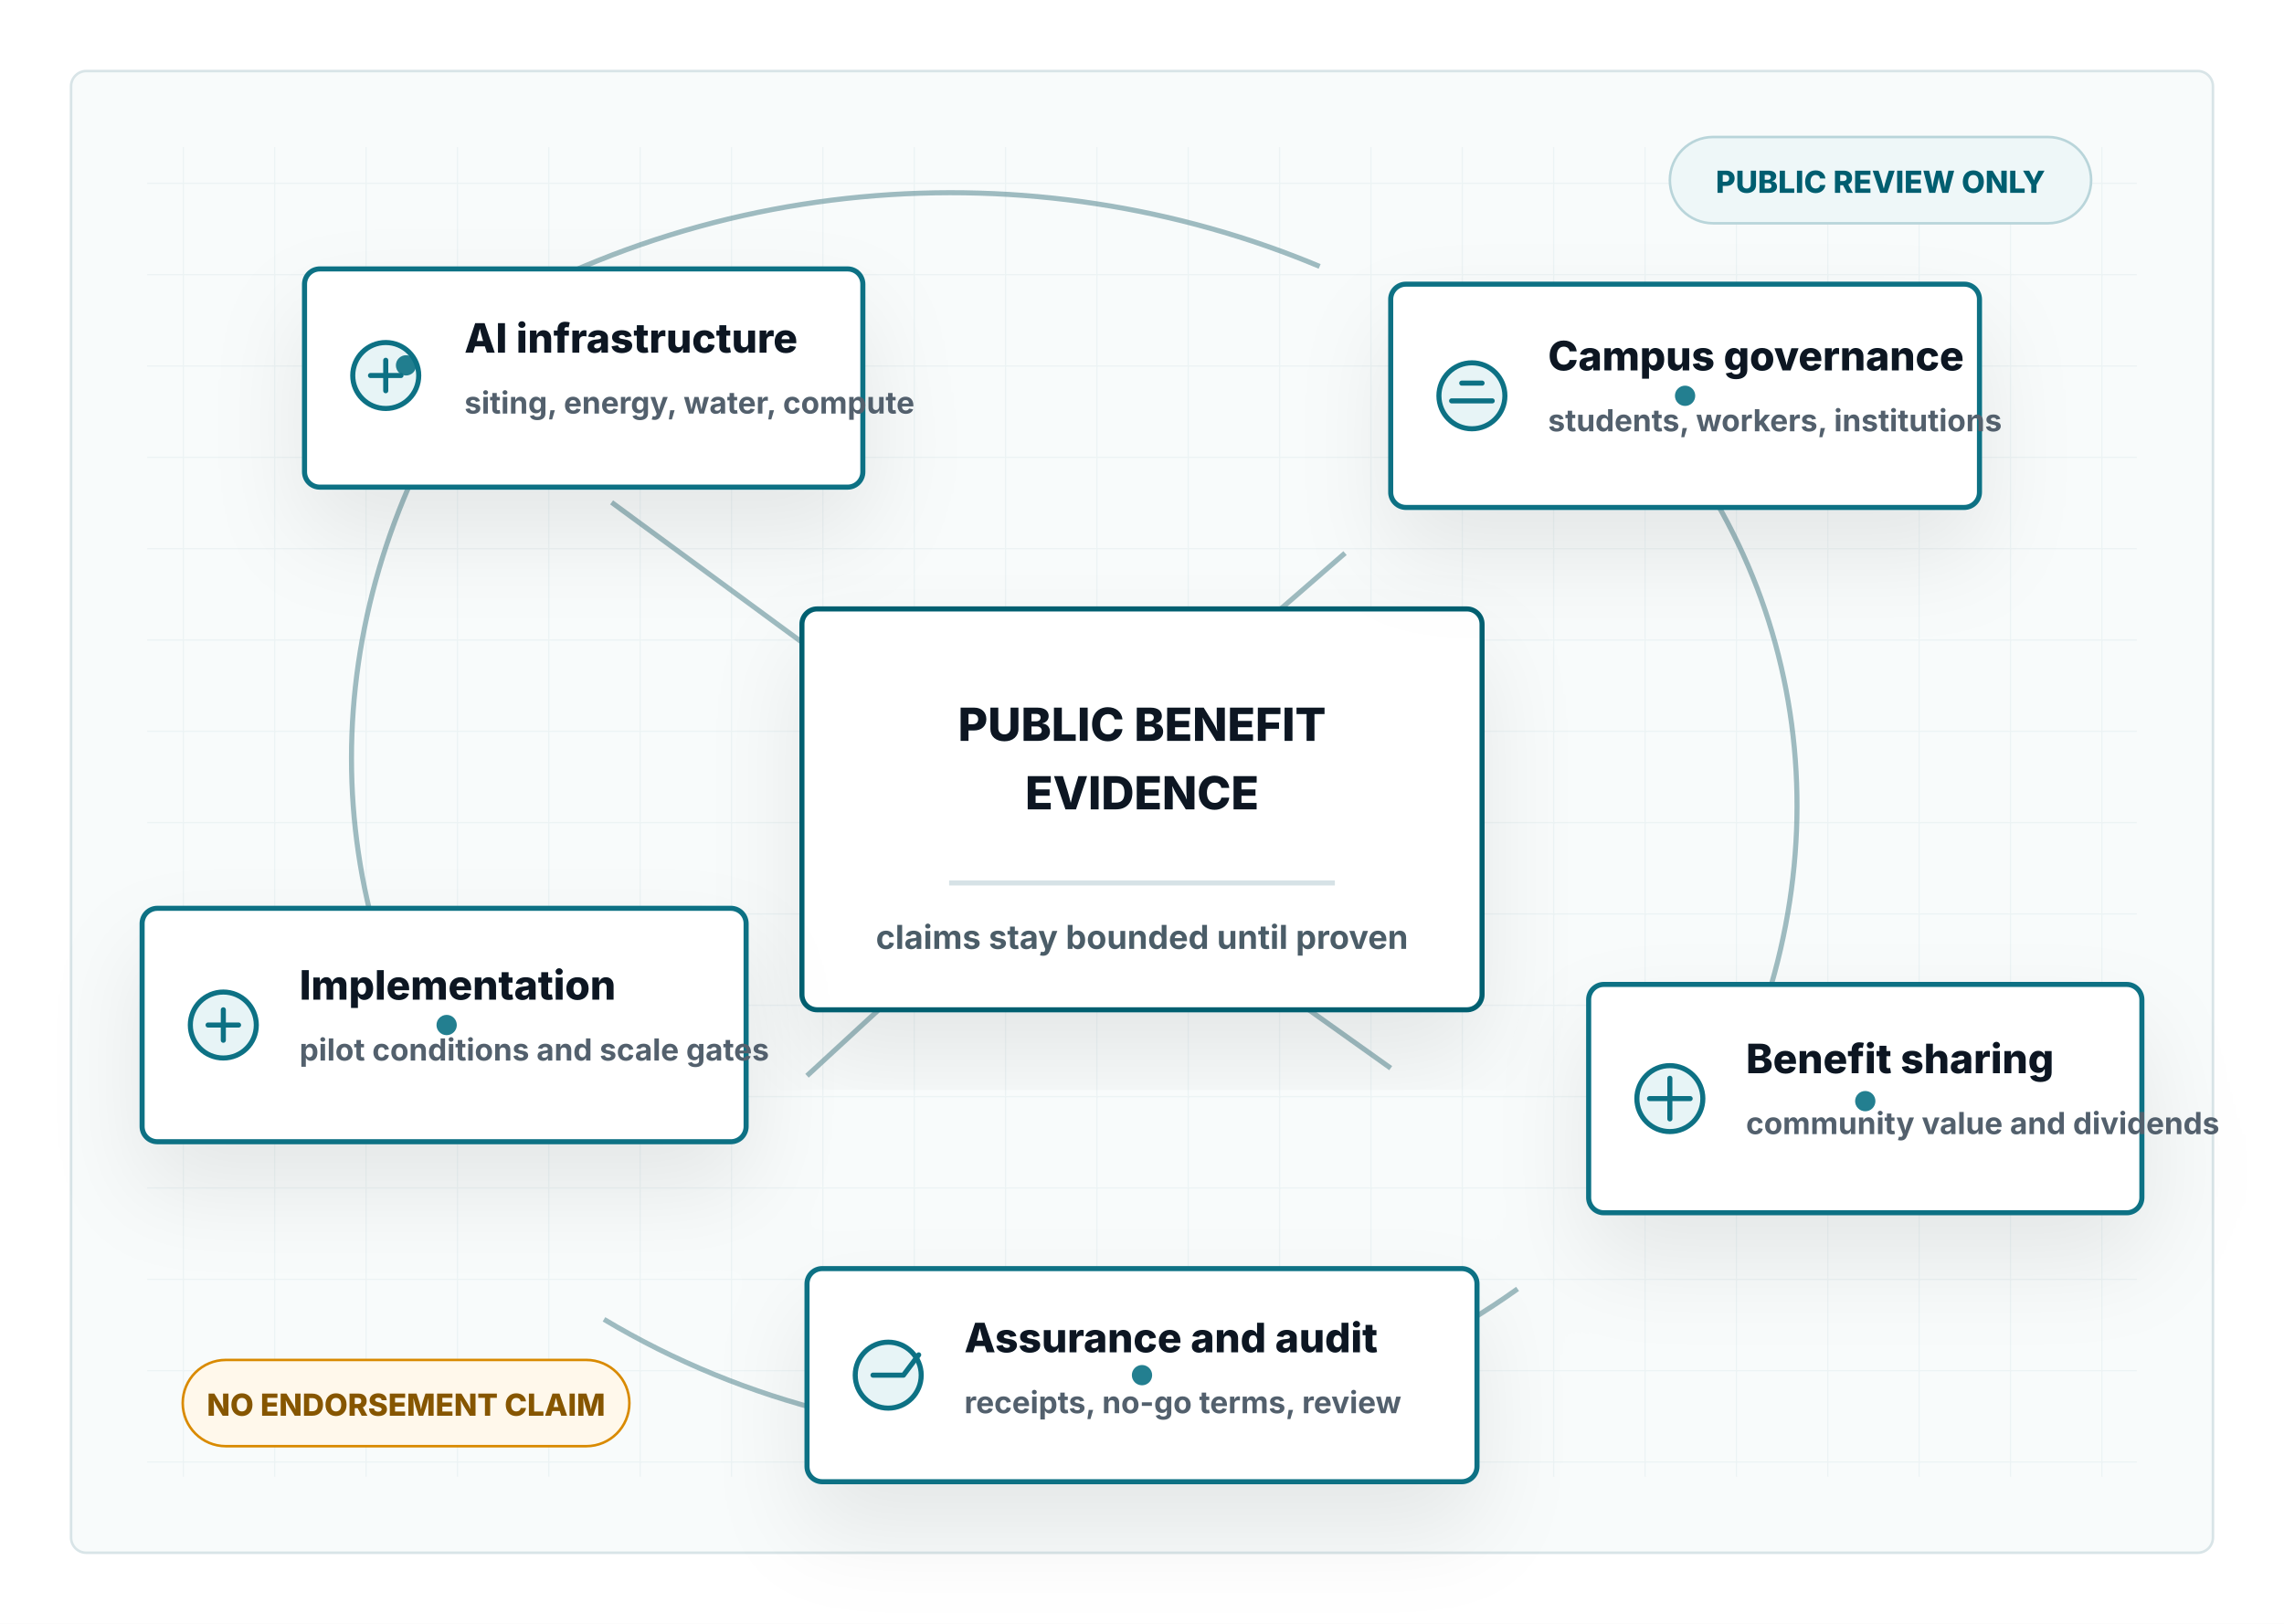
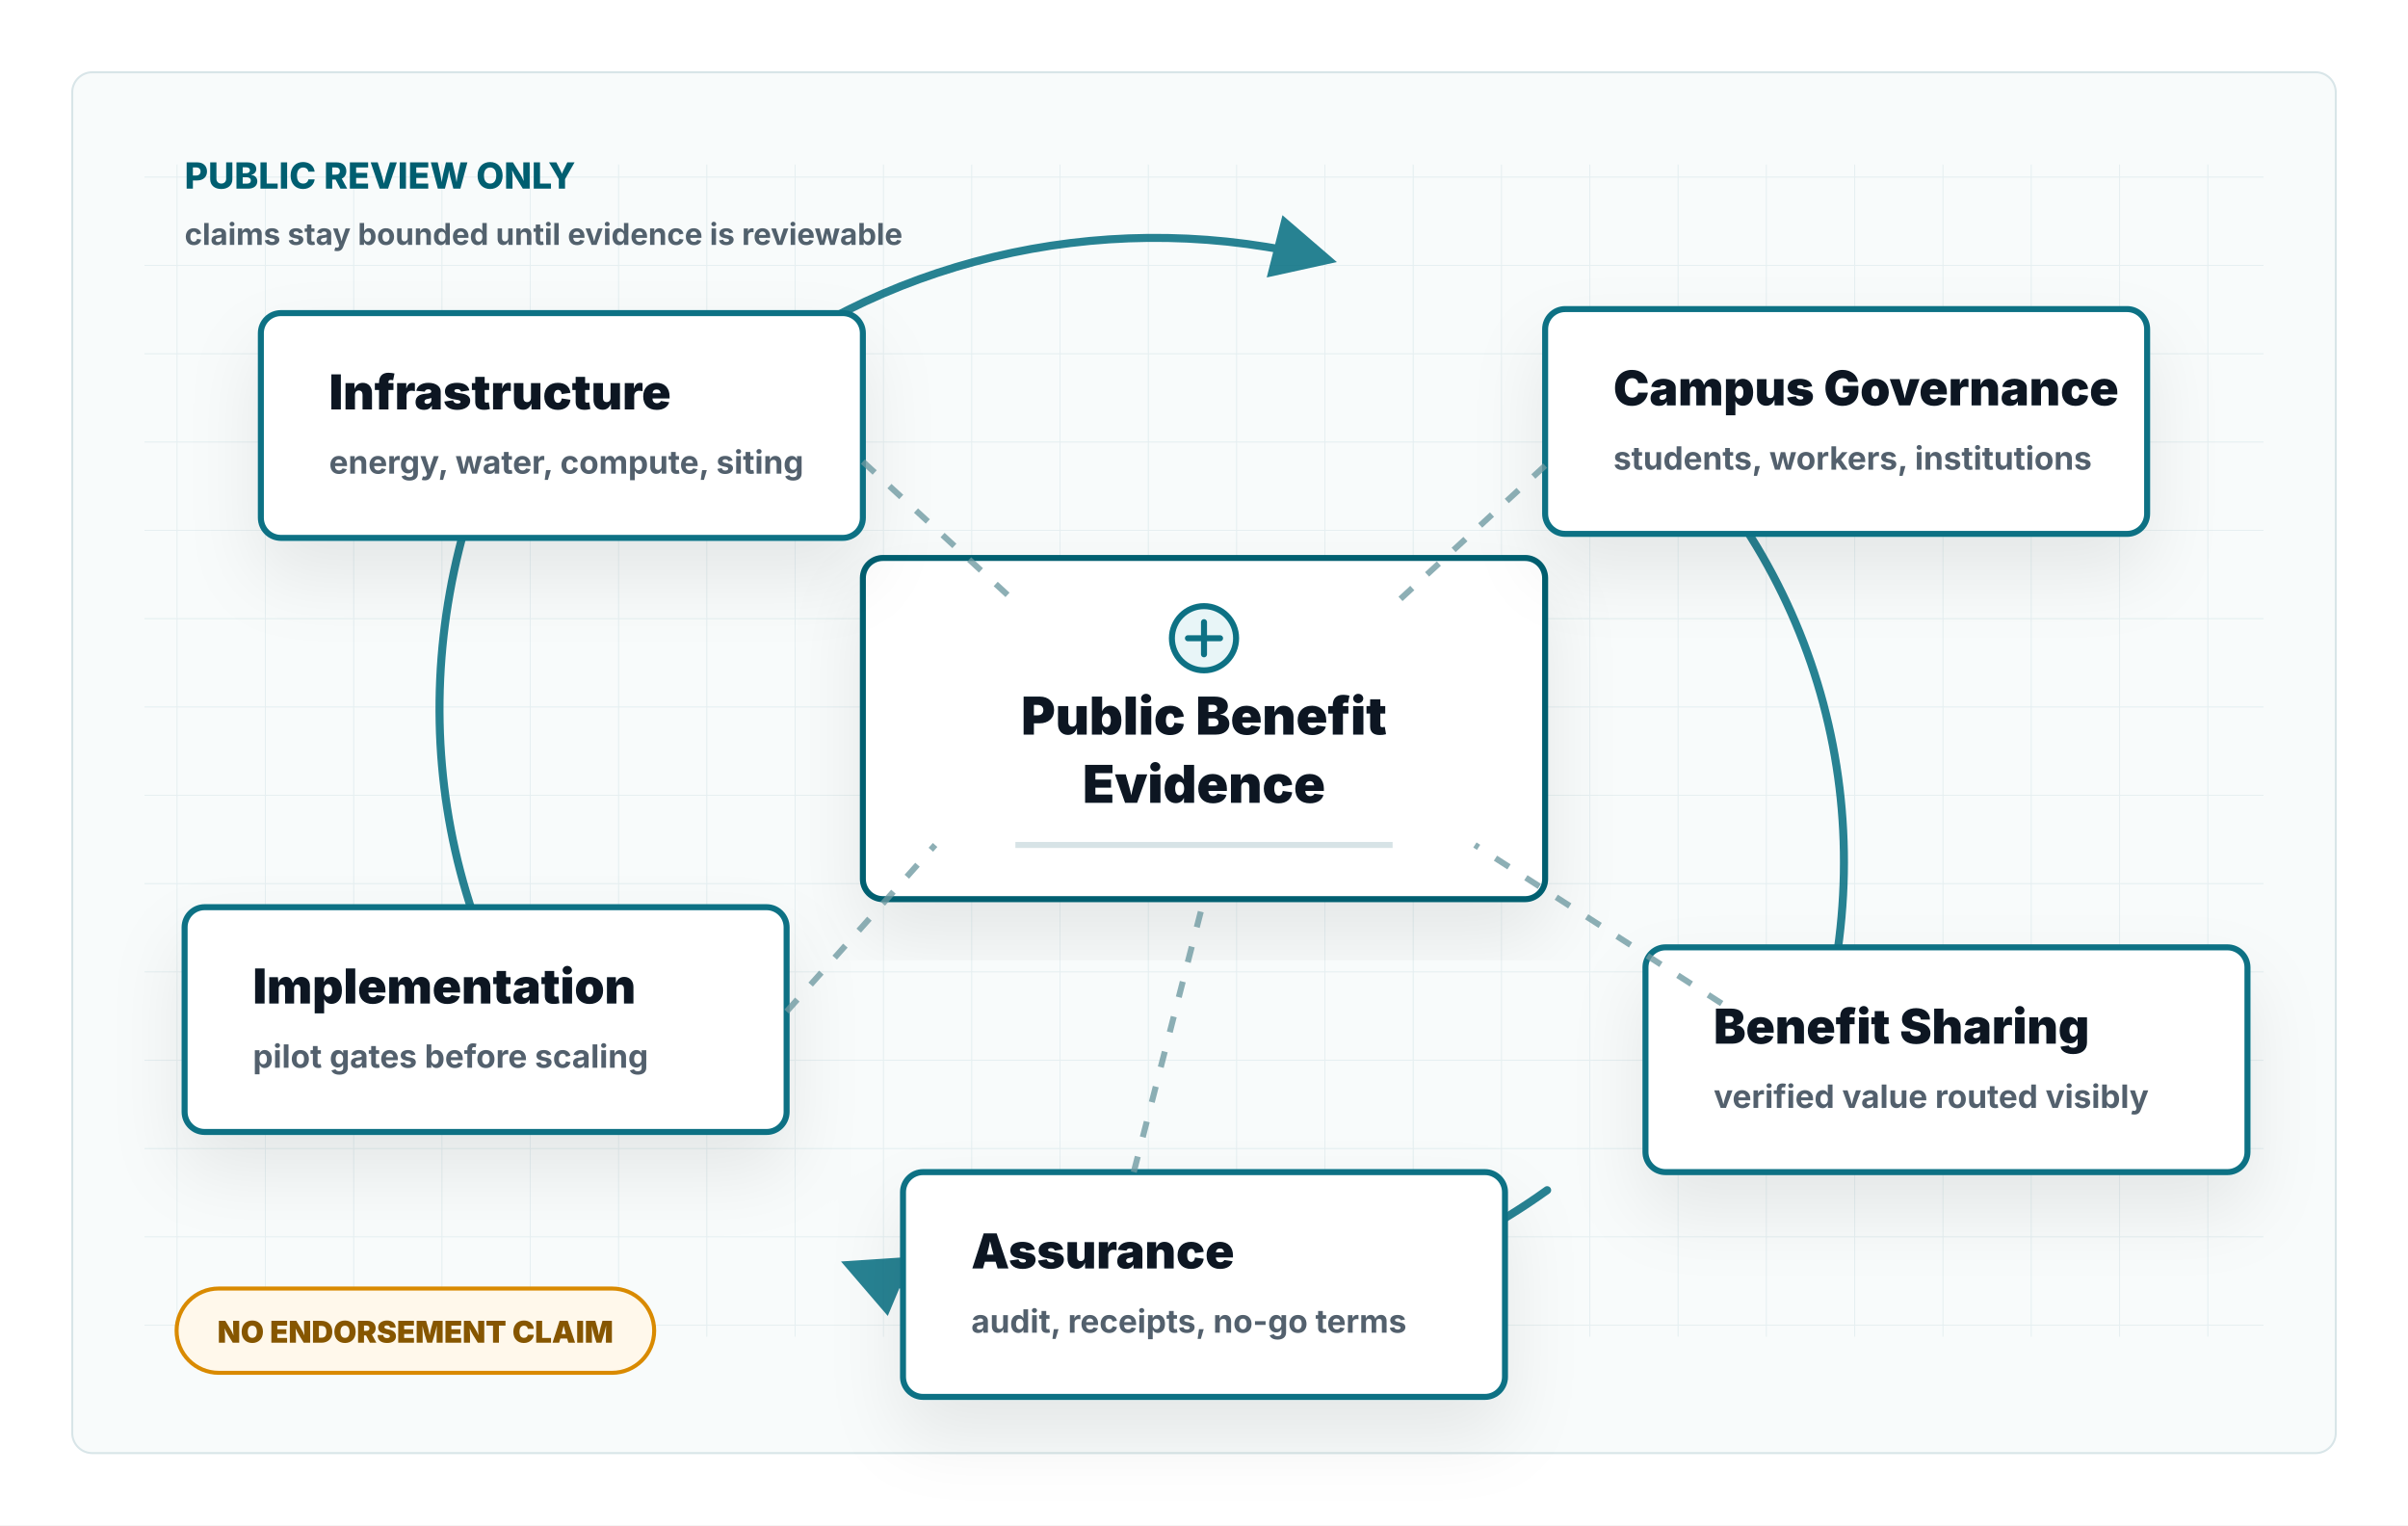
- <svg xmlns="http://www.w3.org/2000/svg" width="900" height="640" viewBox="0 0 900 640" role="img" aria-labelledby="title desc">
+ <svg xmlns="http://www.w3.org/2000/svg" width="1200" height="760" viewBox="0 0 1200 760" role="img" aria-labelledby="title desc">
  <defs>
-     <filter id="softShadow" x="-20%" y="-20%" width="140%" height="140%">
-       <feDropShadow dx="0" dy="18" stdDeviation="18" flood-color="#092331" flood-opacity="0.08" />
+     <filter id="panelShadow" x="-12%" y="-18%" width="124%" height="136%">
+       <feDropShadow dx="0" dy="18" stdDeviation="18" flood-color="#071522" flood-opacity="0.08" />
    </filter>
-     <pattern id="grid" width="36" height="36" patternUnits="userSpaceOnUse">
-       <path d="M36 0H0V36" fill="none" stroke="#dbe7ea" stroke-width="1" opacity="0.7" />
+     <marker id="arrow" viewBox="0 0 10 10" refX="8" refY="5" markerWidth="8" markerHeight="8" orient="auto-start-reverse">
+       <path d="M0 0 10 5 0 10z" fill="#0b7184" />
+     </marker>
+     <pattern id="grid" width="44" height="44" patternUnits="userSpaceOnUse">
+       <path d="M44 0H0V44" fill="none" stroke="#dbe8eb" stroke-width="1" />
    </pattern>
  </defs>
-   <rect width="900" height="640" rx="0" fill="#ffffff" />
-   <rect x="28" y="28" width="844" height="584" rx="6" fill="#f8fbfb" stroke="#d8e4e7" />
-   <rect x="58" y="58" width="784" height="524" fill="url(#grid)" opacity="0.58" />
-   <g fill="none" stroke="#6d98a0" stroke-width="2" opacity="0.65">
-     <path d="M160 144C270 66 408 58 520 105" />
-     <path d="M642 152c72 76 86 186 38 282" />
-     <path d="M598 508c-102 73-248 79-360 12" />
-     <path d="M182 442c-58-88-58-197 0-290" />
-     <path d="M241 198 358 284" />
-     <path d="M530 218 454 284" />
-     <path d="M548 421 454 354" />
-     <path d="M318 424 394 354" />
+   <rect width="1200" height="760" fill="#ffffff" />
+   <rect x="36" y="36" width="1128" height="688" rx="10" fill="#f8fbfb" stroke="#d8e5e8" />
+   <rect x="72" y="82" width="1056" height="584" fill="url(#grid)" opacity="0.62" />
+   <g font-family="Inter, Arial, sans-serif">
+     <text x="92" y="94" font-size="18" font-weight="800" fill="#005e70">PUBLIC REVIEW ONLY</text>
+     <text x="92" y="122" font-size="15" font-weight="650" fill="#52616d">claims stay bounded until evidence is reviewable</text>
  </g>
-   <g filter="url(#softShadow)">
-     <rect x="316" y="240" width="268" height="158" rx="6" fill="#ffffff" stroke="#005e70" stroke-width="2" />
-     <text x="450" y="292" text-anchor="middle" font-family="Inter, Arial, sans-serif" font-size="18" font-weight="800" fill="#071522">PUBLIC BENEFIT</text>
-     <text x="450" y="319" text-anchor="middle" font-family="Inter, Arial, sans-serif" font-size="18" font-weight="800" fill="#071522">EVIDENCE</text>
-     <path d="M374 348h152" stroke="#d6e2e6" stroke-width="2" />
-     <text x="450" y="374" text-anchor="middle" font-family="Inter, Arial, sans-serif" font-size="13" font-weight="700" fill="#4c5d68">claims stay bounded until proven</text>
+   <g fill="none" stroke="#0b7184" stroke-width="4" stroke-linecap="round" marker-end="url(#arrow)" opacity="0.88">
+     <path d="M365 191C447 126 557 103 660 129" />
+     <path d="M820 204c88 82 120 203 85 318" />
+     <path d="M771 593c-99 71-234 85-346 38" />
+     <path d="M281 542c-71-96-81-222-30-331" />
  </g>
-   <g font-family="Inter, Arial, sans-serif" filter="url(#softShadow)">
+   <g filter="url(#panelShadow)" font-family="Inter, Arial, sans-serif">
+     <rect x="430" y="278" width="340" height="170" rx="10" fill="#ffffff" stroke="#005e70" stroke-width="3" />
+     <circle cx="600" cy="318" r="16" fill="#e8f5f7" stroke="#0b7184" stroke-width="3" />
+     <path d="M592 318h16M600 310v16" stroke="#0b7184" stroke-width="3" stroke-linecap="round" />
+     <text x="600" y="366" text-anchor="middle" font-size="26" font-weight="850" fill="#071522">Public Benefit</text>
+     <text x="600" y="400" text-anchor="middle" font-size="26" font-weight="850" fill="#071522">Evidence</text>
+     <path d="M506 421h188" stroke="#d7e3e6" stroke-width="3" />
+   </g>
+   <g filter="url(#panelShadow)" font-family="Inter, Arial, sans-serif">
    <g>
-       <rect x="120" y="106" width="220" height="86" rx="6" fill="#ffffff" stroke="#0b7184" stroke-width="2" />
-       <circle cx="152" cy="148" r="13" fill="#e7f4f6" stroke="#0b7184" stroke-width="2" />
-       <path d="M146 148h12M152 142v12" stroke="#0b7184" stroke-width="2" stroke-linecap="round" />
-       <text x="183" y="139" font-size="16" font-weight="800" fill="#071522">AI infrastructure</text>
-       <text x="183" y="163" font-size="12" font-weight="650" fill="#52616d">siting, energy, water, compute</text>
+       <rect x="130" y="156" width="300" height="112" rx="10" fill="#ffffff" stroke="#0b7184" stroke-width="3" />
+       <text x="164" y="204" font-size="24" font-weight="850" fill="#071522">Infrastructure</text>
+       <text x="164" y="236" font-size="16" font-weight="650" fill="#52616d">energy, water, compute, siting</text>
    </g>
    <g>
-       <rect x="548" y="112" width="232" height="88" rx="6" fill="#ffffff" stroke="#0b7184" stroke-width="2" />
-       <circle cx="580" cy="156" r="13" fill="#e7f4f6" stroke="#0b7184" stroke-width="2" />
-       <path d="M572 158h16M576 151h8" stroke="#0b7184" stroke-width="2" stroke-linecap="round" />
-       <text x="610" y="146" font-size="16" font-weight="800" fill="#071522">Campus governance</text>
-       <text x="610" y="170" font-size="12" font-weight="650" fill="#52616d">students, workers, institutions</text>
+       <rect x="770" y="154" width="300" height="112" rx="10" fill="#ffffff" stroke="#0b7184" stroke-width="3" />
+       <text x="804" y="202" font-size="24" font-weight="850" fill="#071522">Campus Governance</text>
+       <text x="804" y="234" font-size="16" font-weight="650" fill="#52616d">students, workers, institutions</text>
    </g>
    <g>
-       <rect x="626" y="388" width="218" height="90" rx="6" fill="#ffffff" stroke="#0b7184" stroke-width="2" />
-       <circle cx="658" cy="433" r="13" fill="#e7f4f6" stroke="#0b7184" stroke-width="2" />
-       <path d="M650 433h16M658 425v16" stroke="#0b7184" stroke-width="2" stroke-linecap="round" />
-       <text x="688" y="423" font-size="16" font-weight="800" fill="#071522">Benefit sharing</text>
-       <text x="688" y="447" font-size="12" font-weight="650" fill="#52616d">community value and dividends</text>
+       <rect x="820" y="472" width="300" height="112" rx="10" fill="#ffffff" stroke="#0b7184" stroke-width="3" />
+       <text x="854" y="520" font-size="24" font-weight="850" fill="#071522">Benefit Sharing</text>
+       <text x="854" y="552" font-size="16" font-weight="650" fill="#52616d">verified value routed visibly</text>
    </g>
    <g>
-       <rect x="318" y="500" width="264" height="84" rx="6" fill="#ffffff" stroke="#0b7184" stroke-width="2" />
-       <circle cx="350" cy="542" r="13" fill="#e7f4f6" stroke="#0b7184" stroke-width="2" />
-       <path d="M344 542h12l6-8" stroke="#0b7184" stroke-width="2" fill="none" stroke-linecap="round" stroke-linejoin="round" />
-       <text x="380" y="533" font-size="16" font-weight="800" fill="#071522">Assurance and audit</text>
-       <text x="380" y="557" font-size="12" font-weight="650" fill="#52616d">receipts, no-go terms, review</text>
+       <rect x="450" y="584" width="300" height="112" rx="10" fill="#ffffff" stroke="#0b7184" stroke-width="3" />
+       <text x="484" y="632" font-size="24" font-weight="850" fill="#071522">Assurance</text>
+       <text x="484" y="664" font-size="16" font-weight="650" fill="#52616d">audit, receipts, no-go terms</text>
    </g>
    <g>
-       <rect x="56" y="358" width="238" height="92" rx="6" fill="#ffffff" stroke="#0b7184" stroke-width="2" />
-       <circle cx="88" cy="404" r="13" fill="#e7f4f6" stroke="#0b7184" stroke-width="2" />
-       <path d="M82 404h12M88 398v12" stroke="#0b7184" stroke-width="2" stroke-linecap="round" />
-       <text x="118" y="394" font-size="16" font-weight="800" fill="#071522">Implementation</text>
-       <text x="118" y="418" font-size="12" font-weight="650" fill="#52616d">pilot conditions and scale gates</text>
+       <rect x="92" y="452" width="300" height="112" rx="10" fill="#ffffff" stroke="#0b7184" stroke-width="3" />
+       <text x="126" y="500" font-size="24" font-weight="850" fill="#071522">Implementation</text>
+       <text x="126" y="532" font-size="16" font-weight="650" fill="#52616d">pilot gates before scaling</text>
    </g>
  </g>
+   <g fill="none" stroke="#6d98a0" stroke-width="3" stroke-dasharray="8 10" opacity="0.78">
+     <path d="M430 230 506 300" />
+     <path d="M770 232 694 302" />
+     <path d="M858 500 735 421" />
+     <path d="M565 584 600 448" />
+     <path d="M392 504 466 421" />
+   </g>
  <g font-family="Inter, Arial, sans-serif">
-     <rect x="72" y="536" width="176" height="34" rx="17" fill="#fff8eb" stroke="#d98a00" />
-     <text x="160" y="558" text-anchor="middle" font-size="12" font-weight="800" fill="#865600">NO ENDORSEMENT CLAIM</text>
-     <rect x="658" y="54" width="166" height="34" rx="17" fill="#eef7f8" stroke="#b9d5da" />
-     <text x="741" y="76" text-anchor="middle" font-size="12" font-weight="800" fill="#005e70">PUBLIC REVIEW ONLY</text>
-   </g>
-   <g fill="#0b7184" opacity="0.9">
-     <circle cx="160" cy="144" r="4" />
-     <circle cx="664" cy="156" r="4" />
-     <circle cx="735" cy="434" r="4" />
-     <circle cx="450" cy="542" r="4" />
-     <circle cx="176" cy="404" r="4" />
+     <rect x="88" y="642" width="238" height="42" rx="21" fill="#fff8eb" stroke="#d98a00" stroke-width="2" />
+     <text x="207" y="669" text-anchor="middle" font-size="15" font-weight="850" fill="#865600">NO ENDORSEMENT CLAIM</text>
  </g>
</svg>
